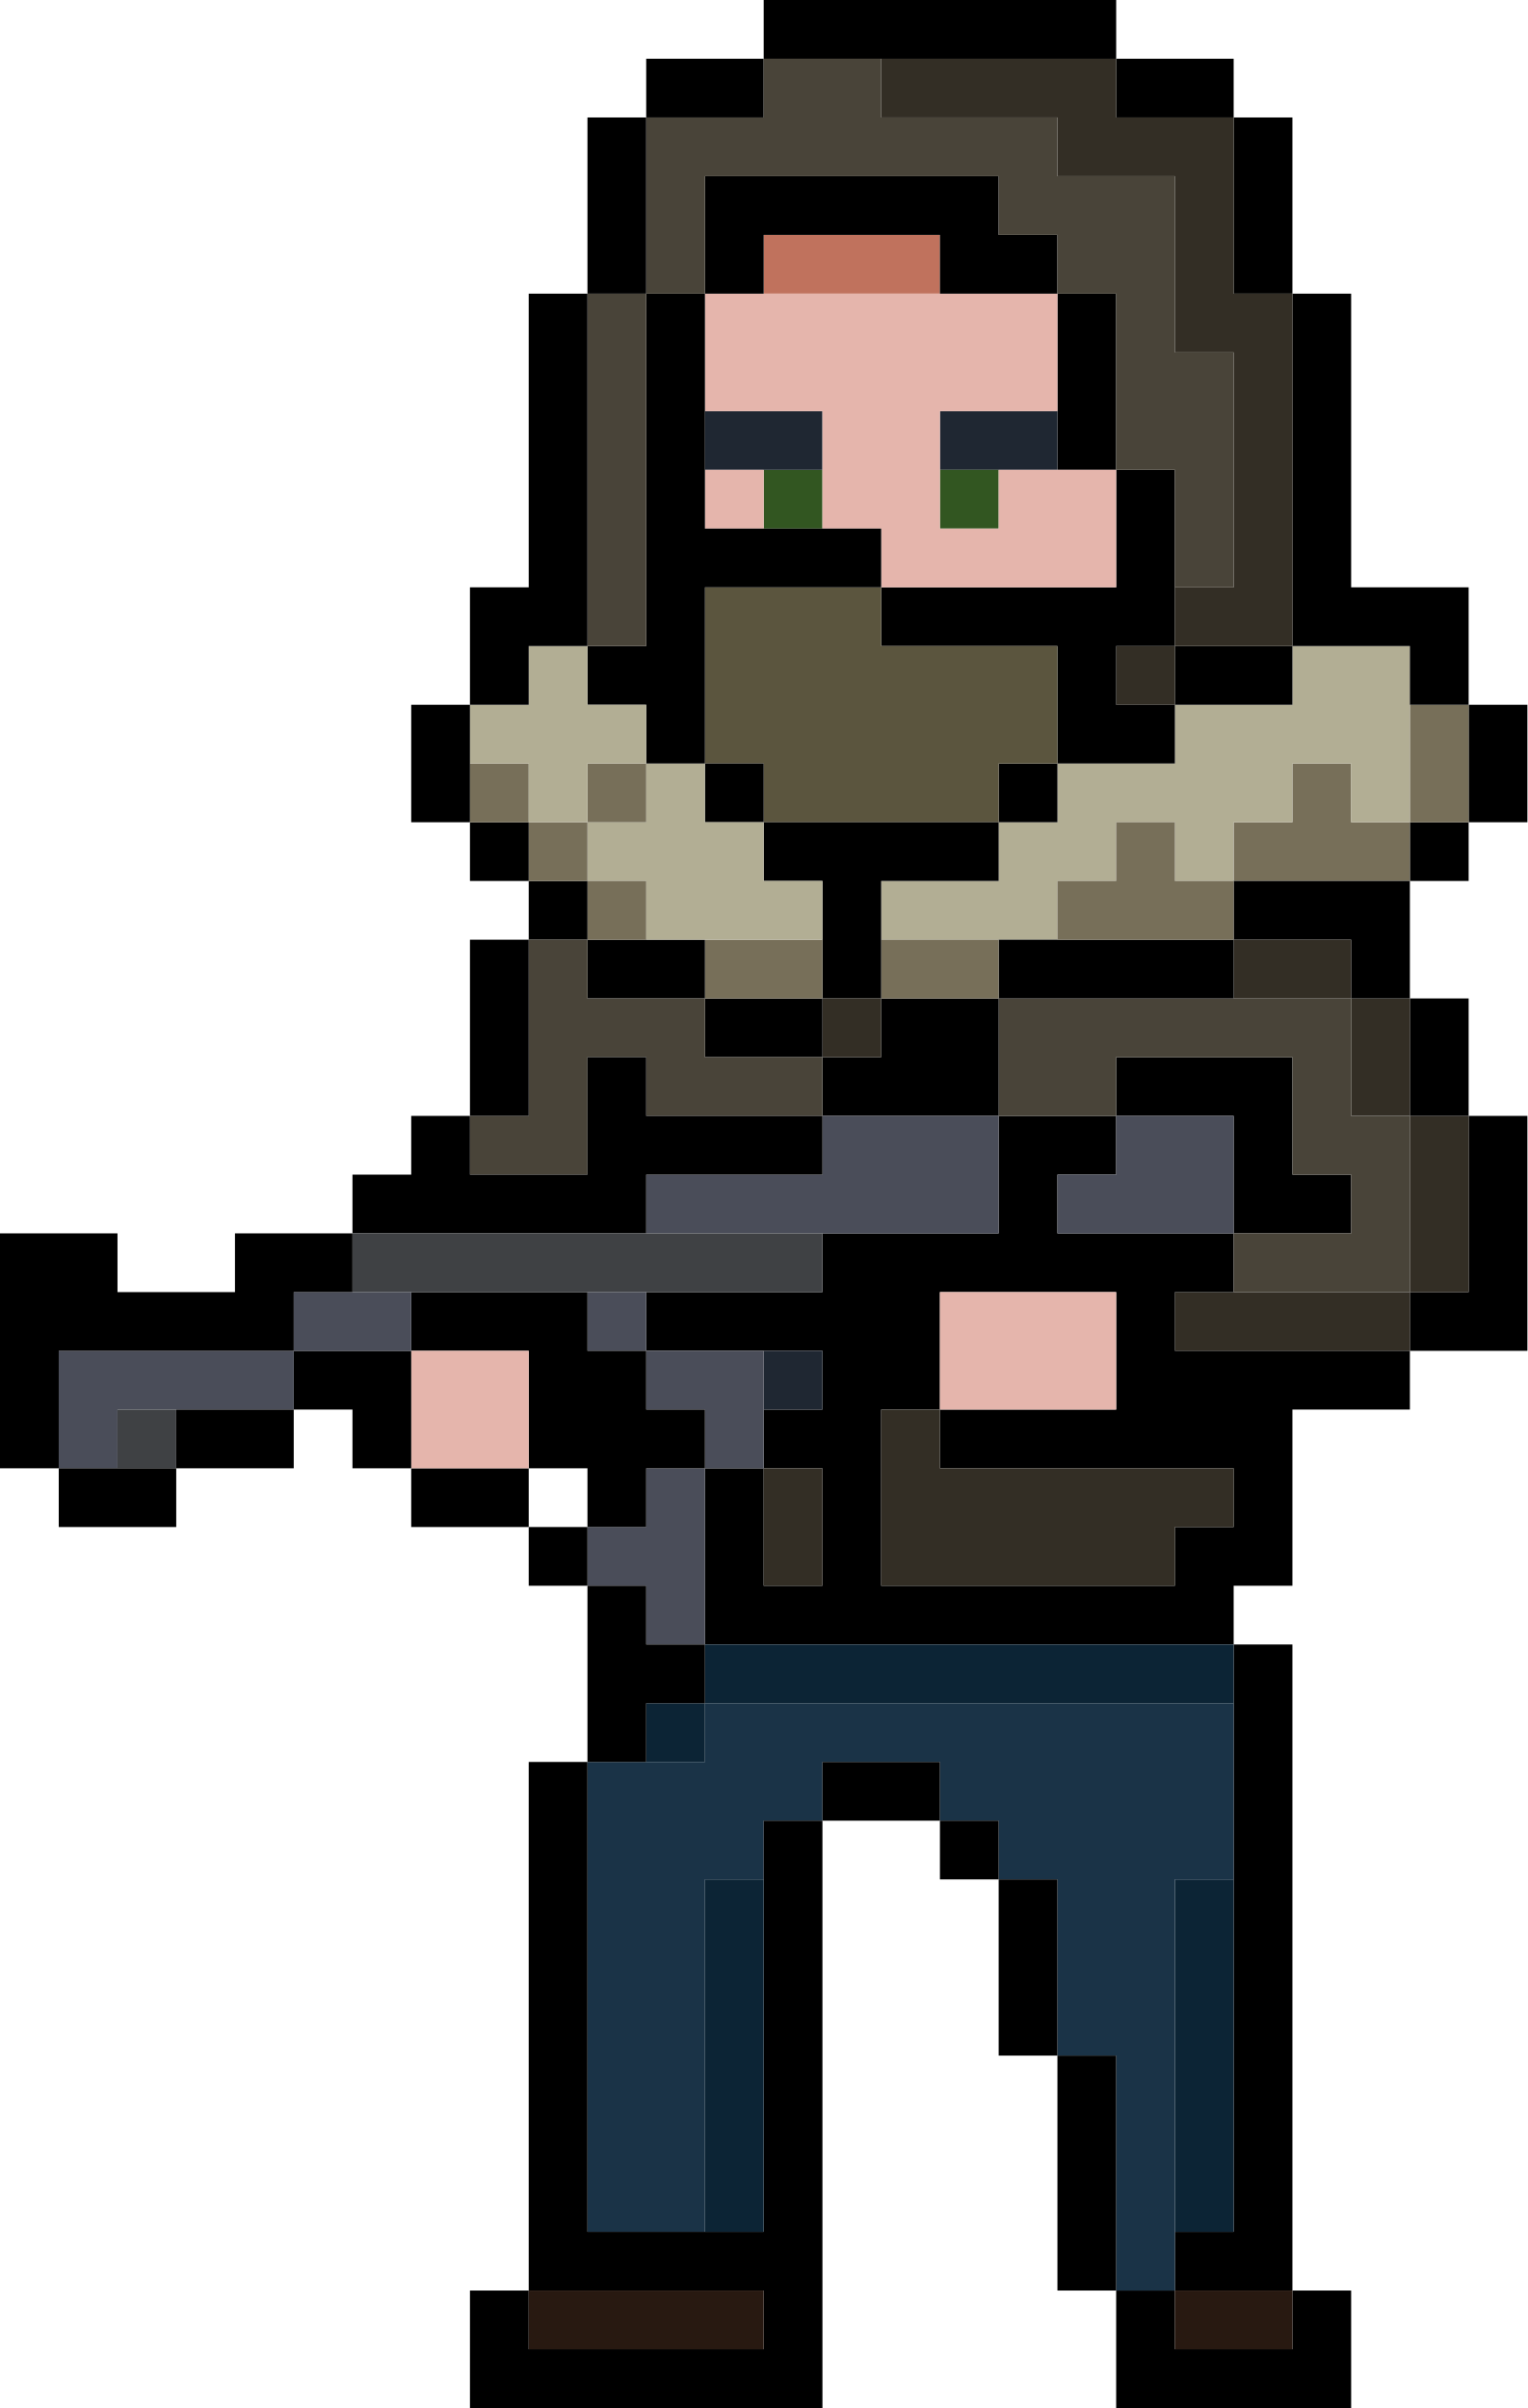
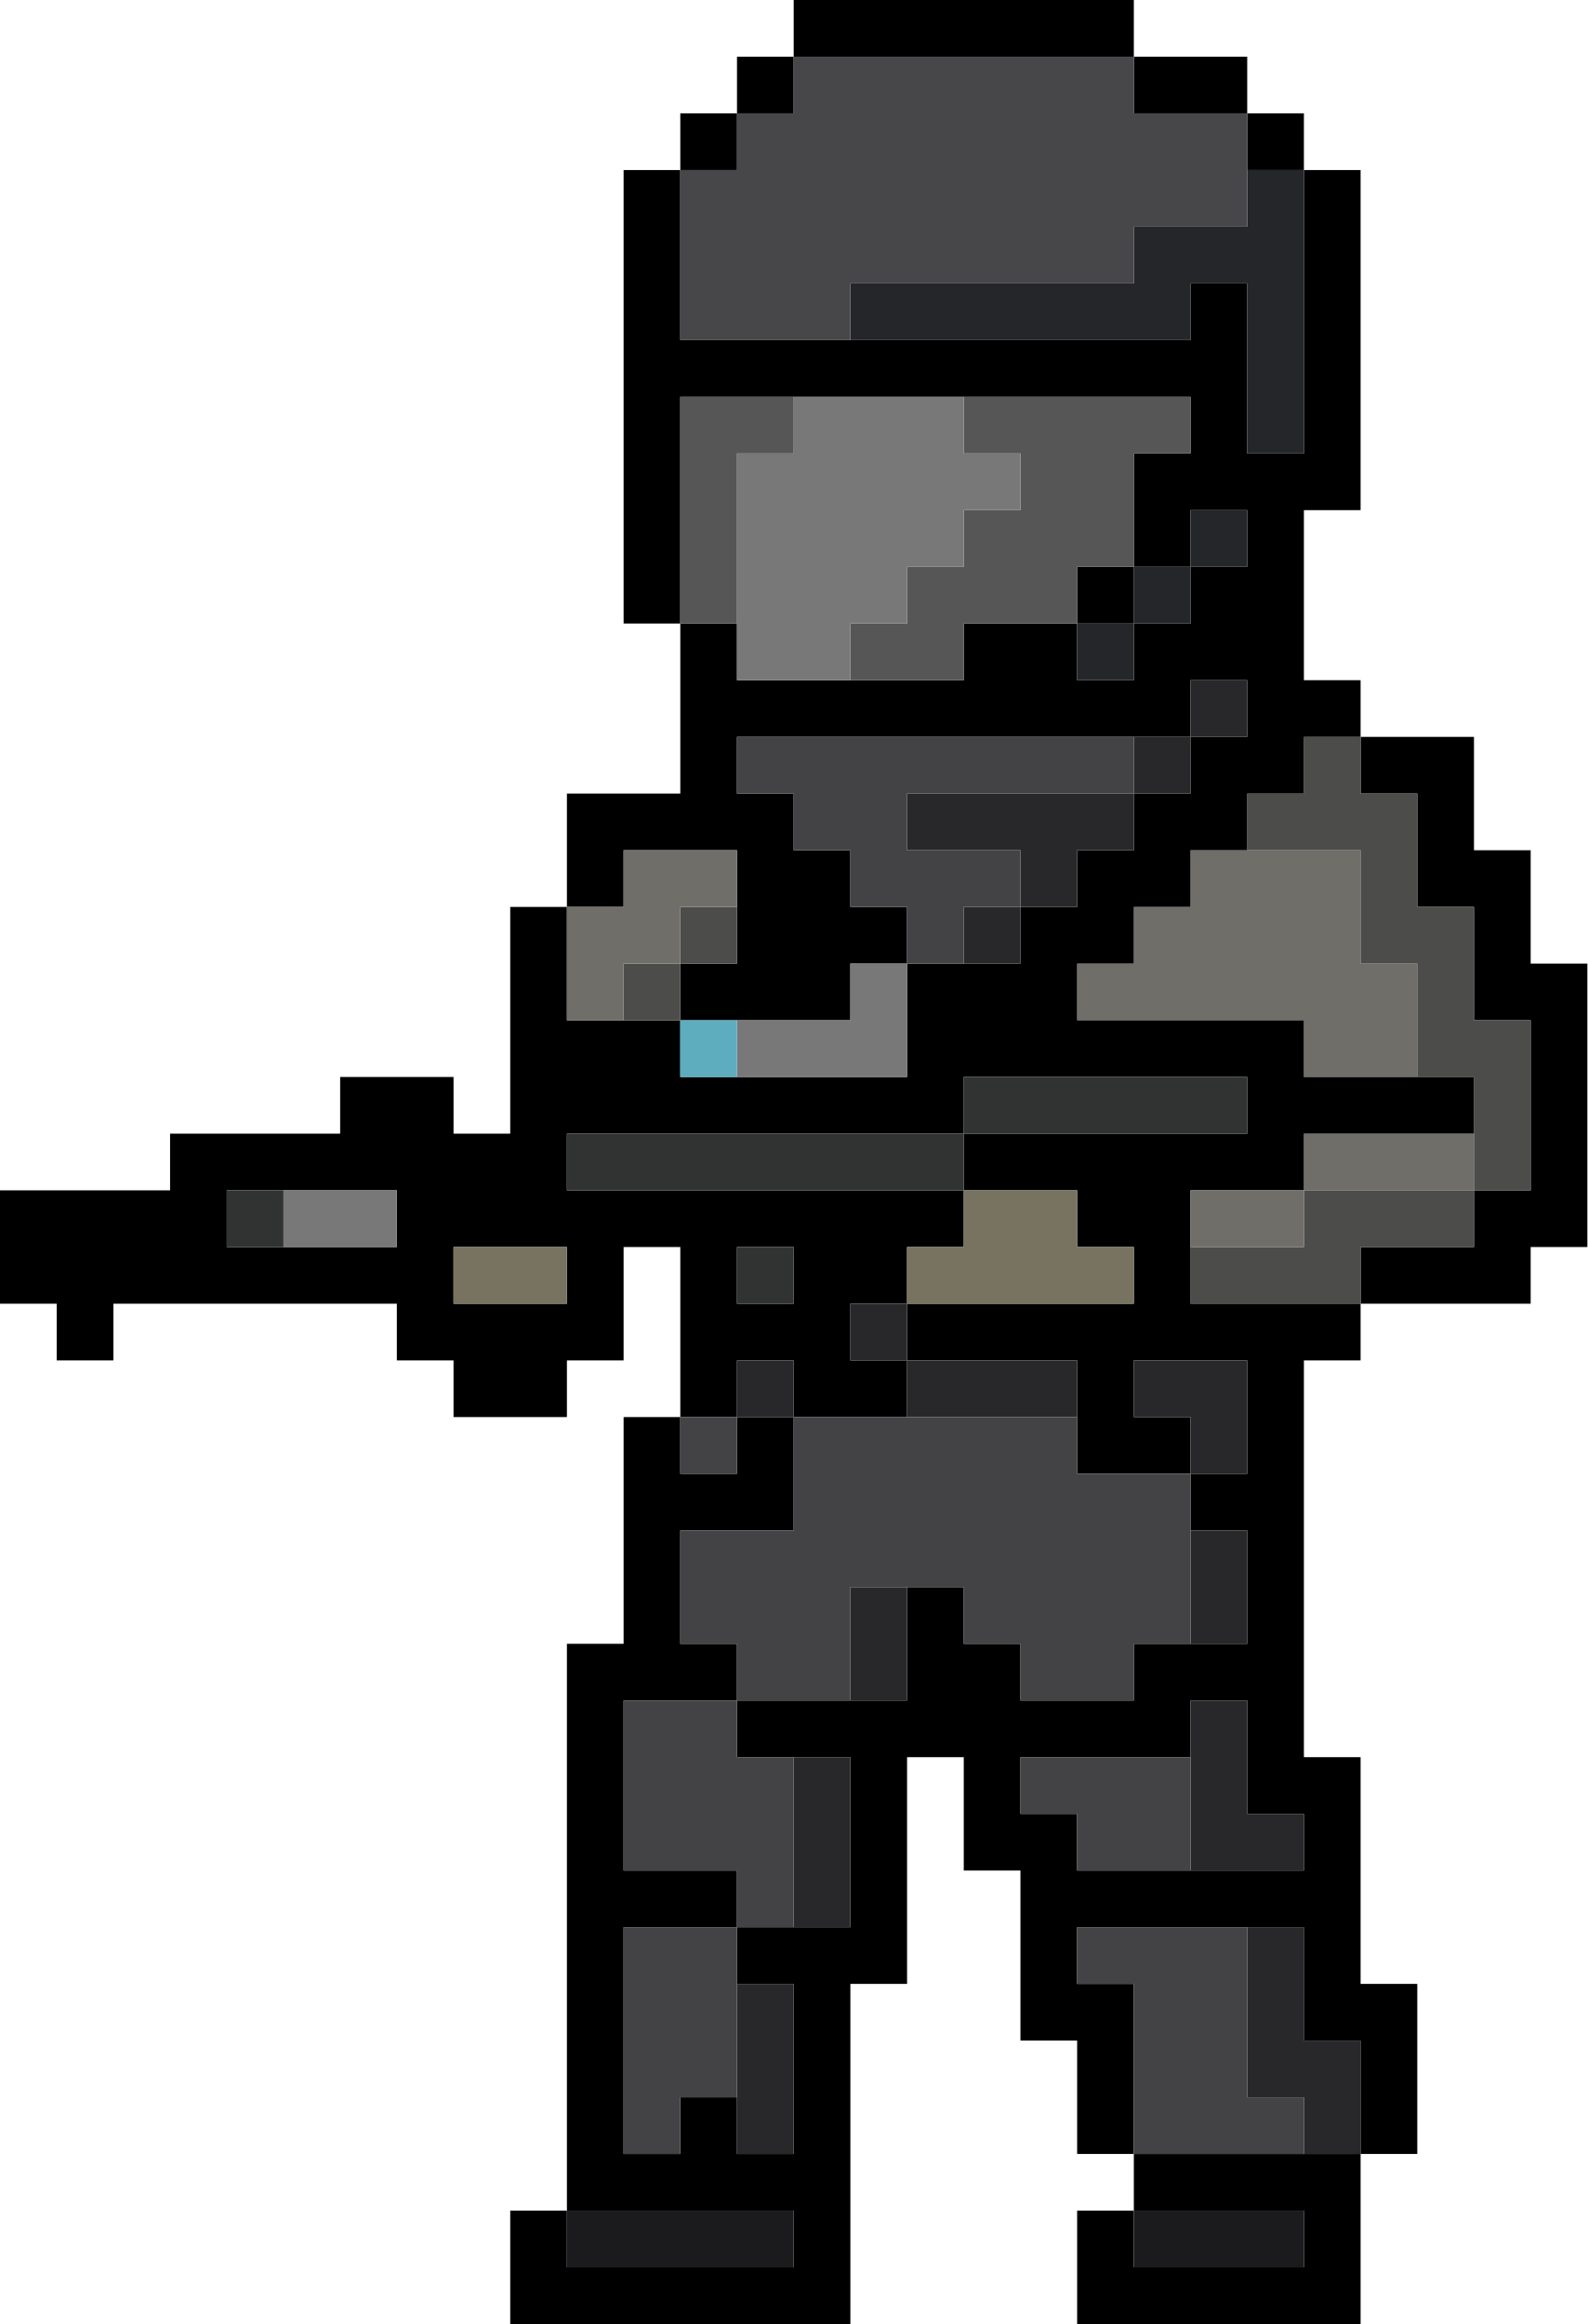
- <svg xmlns="http://www.w3.org/2000/svg" id="Layer_1" version="1.1" viewBox="0 0 52 82">
+ <svg xmlns="http://www.w3.org/2000/svg" id="Layer_1" data-name="Layer 1" viewBox="0 0 56 82">
  <defs>
    <style>
-       .st0 {
-         fill: none;
+       .cls-1 {
+         fill: #28282a;
      }

-       .st1 {
-         fill: #325621;
+       .cls-2 {
+         fill: #6f6e69;
      }

-       .st2 {
-         fill: #3f4144;
+       .cls-3 {
+         fill: #787878;
      }

-       .st3 {
-         fill: #4a4d59;
+       .cls-4 {
+         fill: #1b1b1d;
      }

-       .st4 {
-         fill: #1a3347;
+       .cls-5 {
+         fill: #4c4c4b;
      }

-       .st5 {
-         fill: #494439;
+       .cls-6 {
+         fill: #5dadbf;
      }

-       .st6 {
-         fill: #281911;
+       .cls-7 {
+         fill: #565656;
      }

-       .st7 {
-         fill: #5b553e;
+       .cls-8 {
+         fill: #313332;
      }

-       .st8 {
-         fill: #b2ae94;
+       .cls-9 {
+         fill: #787360;
      }

-       .st9 {
-         fill: #c0725d;
+       .cls-10 {
+         fill: #252629;
      }

-       .st10 {
-         fill: #0c2435;
+       .cls-11 {
+         fill: #434345;
      }

-       .st11 {
-         fill: #332e25;
-       }
- 
-       .st12 {
-         fill: #1f2732;
-       }
- 
-       .st13 {
-         fill: #e5b5ac;
-       }
- 
-       .st14 {
-         fill: #776f59;
+       .cls-12 {
+         fill: #47474a;
      }
    </style>
  </defs>
-   <rect class="st0" x="40" y="44" width="2" height="2" />
-   <rect class="st0" x="18" y="50" width="2" height="2" />
-   <polygon points="50 42 50 44 48 44 48 46 50 46 52 46 52 44 52 42 52 40 52 38 50 38 50 40 50 42" />
-   <polygon points="50 24 50 26 50 28 52 28 52 26 52 24 50 24" />
-   <polygon class="st11" points="48 40 48 42 48 44 50 44 50 42 50 40 50 38 48 38 48 40" />
-   <polygon points="48 38 50 38 50 36 50 34 48 34 48 36 48 38" />
-   <rect x="48" y="28" width="2" height="2" />
-   <polygon class="st14" points="50 24 48 24 48 26 48 28 50 28 50 26 50 24" />
-   <polygon class="st11" points="45.3 44 42.7 44 40 44 40 46 42.7 46 45.3 46 48 46 48 44 45.3 44" />
-   <polygon class="st11" points="46 36 46 38 48 38 48 36 48 34 46 34 46 36" />
-   <polygon class="st14" points="46 28 46 26 44 26 44 28 42 28 42 30 44 30 46 30 48 30 48 28 46 28" />
-   <polygon class="st8" points="46 22 44 22 44 24 42 24 40 24 40 26 38 26 36 26 36 28 34 28 34 30 32 30 30 30 30 32 32 32 34 32 36 32 36 30 38 30 38 28 40 28 40 30 42 30 42 28 44 28 44 26 46 26 46 28 48 28 48 26 48 24 48 22 46 22" />
-   <path d="M44,46h-4v-2h2v-2h-6v-2h2v-2h-4v4h-6v2h-6v2h6v2h-2v2h2v4h-2v-4h-2v6h18v-2h2v-6h4v-2h-4ZM42,52h-2v2h-10v-6h2v-4h6v4h-6v2h10v2Z" />
-   <polygon points="46 42 46 40 44 40 44 38 44 36 42 36 40 36 38 36 38 38 40 38 42 38 42 40 42 42 44 42 46 42" />
-   <polygon points="44 30 42 30 42 32 44 32 46 32 46 34 48 34 48 32 48 30 46 30 44 30" />
-   <polygon points="44 14 44 16 44 18 44 20 44 22 46 22 48 22 48 24 50 24 50 22 50 20 48 20 46 20 46 18 46 16 46 14 46 12 46 10 44 10 44 12 44 14" />
-   <polygon points="42 80 40 80 40 78 38 78 38 80 38 82 40 82 42 82 44 82 46 82 46 80 46 78 44 78 44 80 42 80" />
-   <polygon points="42 60 42 62 42 64 42 66 42 68 42 70 42 72 42 74 42 76 40 76 40 78 42 78 44 78 44 76 44 74 44 72 44 70 44 68 44 66 44 64 44 62 44 60 44 58 44 56 42 56 42 58 42 60" />
-   <polygon class="st5" points="42 34 40 34 38 34 36 34 34 34 34 36 34 38 36 38 38 38 38 36 40 36 42 36 44 36 44 38 44 40 46 40 46 42 44 42 42 42 42 44 44 44 46 44 48 44 48 42 48 40 48 38 46 38 46 36 46 34 44 34 42 34" />
-   <polygon class="st11" points="44 34 46 34 46 32 44 32 42 32 42 34 44 34" />
-   <polygon points="42 8 42 10 44 10 44 8 44 6 44 4 42 4 42 6 42 8" />
-   <polygon class="st6" points="40 78 40 80 42 80 44 80 44 78 42 78 40 78" />
-   <polygon class="st10" points="40 66 40 68 40 70 40 72 40 74 40 76 42 76 42 74 42 72 42 70 42 68 42 66 42 64 40 64 40 66" />
-   <polygon class="st3" points="42 38 40 38 38 38 38 40 36 40 36 42 38 42 40 42 42 42 42 40 42 38" />
-   <polygon points="42 24 44 24 44 22 42 22 40 22 40 24 42 24" />
-   <polygon class="st4" points="40 76 40 74 40 72 40 70 40 68 40 66 40 64 42 64 42 62 42 60 42 58 40 58 38 58 36 58 34 58 32 58 30 58 28 58 26 58 24 58 24 60 22 60 20 60 20 62 20 64 20 66 20 68 20 70 20 72 20 74 20 76 22 76 24 76 24 74 24 72 24 70 24 68 24 66 24 64 26 64 26 62 28 62 28 60 30 60 32 60 32 62 34 62 34 64 36 64 36 66 36 68 36 70 38 70 38 72 38 74 38 76 38 78 40 78 40 76" />
-   <polygon class="st10" points="38 56 36 56 34 56 32 56 30 56 28 56 26 56 24 56 24 58 26 58 28 58 30 58 32 58 34 58 36 58 38 58 40 58 42 58 42 56 40 56 38 56" />
-   <polygon class="st11" points="38 50 36 50 34 50 32 50 32 48 30 48 30 50 30 52 30 54 32 54 34 54 36 54 38 54 40 54 40 52 42 52 42 50 40 50 38 50" />
-   <polygon points="38 32 36 32 34 32 34 34 36 34 38 34 40 34 42 34 42 32 40 32 38 32" />
-   <polygon class="st14" points="40 28 38 28 38 30 36 30 36 32 38 32 40 32 42 32 42 30 40 30 40 28" />
-   <rect class="st11" x="38" y="22" width="2" height="2" />
-   <polygon points="38 20 36 20 34 20 32 20 30 20 30 22 32 22 34 22 36 22 36 24 36 26 38 26 40 26 40 24 38 24 38 22 40 22 40 20 40 18 40 16 38 16 38 18 38 20" />
-   <polygon points="40 4 42 4 42 2 40 2 38 2 38 4 40 4" />
-   <polygon points="38 74 38 72 38 70 36 70 36 72 36 74 36 76 36 78 38 78 38 76 38 74" />
-   <polygon points="36 14 36 16 38 16 38 14 38 12 38 10 36 10 36 12 36 14" />
-   <polygon points="36 66 36 64 34 64 34 66 34 68 34 70 36 70 36 68 36 66" />
-   <polygon class="st13" points="36 48 38 48 38 46 38 44 36 44 34 44 32 44 32 46 32 48 34 48 36 48" />
-   <rect x="34" y="26" width="2" height="2" />
-   <polygon class="st7" points="36 22 34 22 32 22 30 22 30 20 28 20 26 20 24 20 24 22 24 24 24 26 26 26 26 28 28 28 30 28 32 28 34 28 34 26 36 26 36 24 36 22" />
-   <polygon class="st12" points="34 14 32 14 32 16 34 16 36 16 36 14 34 14" />
-   <polygon class="st11" points="34 2 32 2 30 2 30 4 32 4 34 4 36 4 36 6 38 6 40 6 40 8 40 10 40 12 42 12 42 14 42 16 42 18 42 20 40 20 40 22 42 22 44 22 44 20 44 18 44 16 44 14 44 12 44 10 42 10 42 8 42 6 42 4 40 4 38 4 38 2 36 2 34 2" />
-   <rect x="32" y="62" width="2" height="2" />
-   <polygon points="34 34 32 34 30 34 30 36 28 36 28 38 30 38 32 38 34 38 34 36 34 34" />
-   <rect class="st1" x="32" y="16" width="2" height="2" />
-   <polygon points="30 60 28 60 28 62 30 62 32 62 32 60 30 60" />
-   <polygon class="st3" points="30 38 28 38 28 40 26 40 24 40 22 40 22 42 24 42 26 42 28 42 30 42 32 42 34 42 34 40 34 38 32 38 30 38" />
-   <polygon class="st14" points="32 34 34 34 34 32 32 32 30 32 30 34 32 34" />
-   <polygon points="30 28 28 28 26 28 26 30 28 30 28 32 28 34 30 34 30 32 30 30 32 30 34 30 34 28 32 28 30 28" />
-   <polygon class="st9" points="30 8 28 8 26 8 26 10 28 10 30 10 32 10 32 8 30 8" />
-   <rect class="st11" x="28" y="34" width="2" height="2" />
-   <polygon points="30 2 32 2 34 2 36 2 38 2 38 0 36 0 34 0 32 0 30 0 28 0 26 0 26 2 28 2 30 2" />
-   <polygon points="26 64 26 66 26 68 26 70 26 72 26 74 26 76 24 76 22 76 20 76 20 74 20 72 20 70 20 68 20 66 20 64 20 62 20 60 18 60 18 62 18 64 18 66 18 68 18 70 18 72 18 74 18 76 18 78 20 78 22 78 24 78 26 78 26 80 24 80 22 80 20 80 18 80 18 78 16 78 16 80 16 82 18 82 20 82 22 82 24 82 26 82 28 82 28 80 28 78 28 76 28 74 28 72 28 70 28 68 28 66 28 64 28 62 26 62 26 64" />
-   <polygon class="st11" points="26 54 28 54 28 52 28 50 26 50 26 52 26 54" />
-   <rect class="st12" x="26" y="46" width="2" height="2" />
-   <polygon points="26 34 24 34 24 36 26 36 28 36 28 34 26 34" />
-   <polygon class="st14" points="28 34 28 32 26 32 24 32 24 34 26 34 28 34" />
-   <rect class="st1" x="26" y="16" width="2" height="2" />
-   <polygon class="st12" points="28 16 28 14 26 14 24 14 24 16 26 16 28 16" />
-   <polygon class="st10" points="26 74 26 72 26 70 26 68 26 66 26 64 24 64 24 66 24 68 24 70 24 72 24 74 24 76 26 76 26 74" />
-   <rect x="24" y="26" width="2" height="2" />
-   <rect class="st13" x="24" y="16" width="2" height="2" />
-   <polygon class="st13" points="24 14 26 14 28 14 28 16 28 18 30 18 30 20 32 20 34 20 36 20 38 20 38 18 38 16 36 16 34 16 34 18 32 18 32 16 32 14 34 14 36 14 36 12 36 10 34 10 32 10 30 10 28 10 26 10 24 10 24 12 24 14" />
-   <polygon points="26 8 28 8 30 8 32 8 32 10 34 10 36 10 36 8 34 8 34 6 32 6 30 6 28 6 26 6 24 6 24 8 24 10 26 10 26 8" />
-   <polygon points="26 4 26 2 24 2 22 2 22 4 24 4 26 4" />
-   <rect class="st10" x="22" y="58" width="2" height="2" />
-   <polygon class="st3" points="22 56 24 56 24 54 24 52 24 50 22 50 22 52 20 52 20 54 22 54 22 56" />
-   <polygon class="st3" points="24 48 24 50 26 50 26 48 26 46 24 46 22 46 22 48 24 48" />
-   <polygon points="22 32 20 32 20 34 22 34 24 34 24 32 22 32" />
-   <polygon class="st8" points="22 32 24 32 26 32 28 32 28 30 26 30 26 28 24 28 24 26 22 26 22 28 20 28 20 30 22 30 22 32" />
-   <polygon points="24 24 24 22 24 20 26 20 28 20 30 20 30 18 28 18 26 18 24 18 24 16 24 14 24 12 24 10 22 10 22 12 22 14 22 16 22 18 22 20 22 22 20 22 20 24 22 24 22 26 24 26 24 24" />
-   <polygon class="st5" points="22 8 22 10 24 10 24 8 24 6 26 6 28 6 30 6 32 6 34 6 34 8 36 8 36 10 38 10 38 12 38 14 38 16 40 16 40 18 40 20 42 20 42 18 42 16 42 14 42 12 40 12 40 10 40 8 40 6 38 6 36 6 36 4 34 4 32 4 30 4 30 2 28 2 26 2 26 4 24 4 22 4 22 6 22 8" />
-   <polygon points="22 58 24 58 24 56 22 56 22 54 20 54 20 56 20 58 20 60 22 60 22 58" />
-   <rect class="st3" x="20" y="44" width="2" height="2" />
-   <rect class="st14" x="20" y="30" width="2" height="2" />
-   <rect class="st14" x="20" y="26" width="2" height="2" />
-   <polygon class="st5" points="20 14 20 16 20 18 20 20 20 22 22 22 22 20 22 18 22 16 22 14 22 12 22 10 20 10 20 12 20 14" />
-   <polygon points="22 8 22 6 22 4 20 4 20 6 20 8 20 10 22 10 22 8" />
-   <polygon class="st6" points="20 80 22 80 24 80 26 80 26 78 24 78 22 78 20 78 18 78 18 80 20 80" />
-   <rect x="18" y="52" width="2" height="2" />
-   <polygon points="20 44 18 44 16 44 14 44 14 46 16 46 18 46 18 48 18 50 20 50 20 52 22 52 22 50 24 50 24 48 22 48 22 46 20 46 20 44" />
-   <rect x="18" y="30" width="2" height="2" />
-   <rect class="st14" x="18" y="28" width="2" height="2" />
-   <polygon points="16 50 14 50 14 52 16 52 18 52 18 50 16 50" />
-   <polygon class="st13" points="18 50 18 48 18 46 16 46 14 46 14 48 14 50 16 50 18 50" />
-   <polygon class="st5" points="18 40 20 40 20 38 20 36 22 36 22 38 24 38 26 38 28 38 28 36 26 36 24 36 24 34 22 34 20 34 20 32 18 32 18 34 18 36 18 38 16 38 16 40 18 40" />
-   <polygon points="18 36 18 34 18 32 16 32 16 34 16 36 16 38 18 38 18 36" />
-   <rect x="16" y="28" width="2" height="2" />
-   <rect class="st14" x="16" y="26" width="2" height="2" />
-   <polygon class="st8" points="18 26 18 28 20 28 20 26 22 26 22 24 20 24 20 22 18 22 18 24 16 24 16 26 18 26" />
-   <polygon points="18 22 20 22 20 20 20 18 20 16 20 14 20 12 20 10 18 10 18 12 18 14 18 16 18 18 18 20 16 20 16 22 16 24 18 24 18 22" />
-   <polygon points="16 42 18 42 20 42 22 42 22 40 24 40 26 40 28 40 28 38 26 38 24 38 22 38 22 36 20 36 20 38 20 40 18 40 16 40 16 38 14 38 14 40 12 40 12 42 14 42 16 42" />
-   <polygon points="16 24 14 24 14 26 14 28 16 28 16 26 16 24" />
-   <polygon points="14 46 12 46 10 46 10 48 12 48 12 50 14 50 14 48 14 46" />
-   <polygon class="st3" points="12 44 10 44 10 46 12 46 14 46 14 44 12 44" />
-   <polygon class="st2" points="14 44 16 44 18 44 20 44 22 44 24 44 26 44 28 44 28 42 26 42 24 42 22 42 20 42 18 42 16 42 14 42 12 42 12 44 14 44" />
-   <polygon class="st3" points="8 46 6 46 4 46 2 46 2 48 2 50 4 50 4 48 6 48 8 48 10 48 10 46 8 46" />
-   <polygon points="6 48 6 50 8 50 10 50 10 48 8 48 6 48" />
-   <rect class="st2" x="4" y="48" width="2" height="2" />
-   <polygon points="2 50 2 52 4 52 6 52 6 50 4 50 2 50" />
-   <polygon points="2 46 4 46 6 46 8 46 10 46 10 44 12 44 12 42 10 42 8 42 8 44 6 44 4 44 4 42 2 42 0 42 0 44 0 46 0 48 0 50 2 50 2 48 2 46" />
+   <polygon points="54 34 54 32 54 30 52 30 52 28 52 26 50 26 48 26 48 28 50 28 50 30 50 32 52 32 52 34 52 36 54 36 54 38 54 40 54 42 52 42 52 44 50 44 48 44 48 46 50 46 52 46 54 46 54 44 56 44 56 42 56 40 56 38 56 36 56 34 54 34" />
+   <polygon class="cls-2" points="50 40 48 40 46 40 46 42 48 42 50 42 52 42 52 40 50 40" />
+   <polygon class="cls-5" points="50 44 52 44 52 42 50 42 48 42 46 42 46 44 44 44 42 44 42 46 44 46 46 46 48 46 48 44 50 44" />
+   <polygon class="cls-2" points="50 34 48 34 48 32 48 30 46 30 44 30 42 30 42 32 40 32 40 34 38 34 38 36 40 36 42 36 44 36 46 36 46 38 48 38 50 38 50 36 50 34" />
+   <polygon class="cls-1" points="48 72 46 72 46 70 46 68 44 68 44 70 44 72 44 74 46 74 46 76 48 76 48 74 48 72" />
+   <polygon class="cls-5" points="46 28 44 28 44 30 46 30 48 30 48 32 48 34 50 34 50 36 50 38 52 38 52 40 52 42 54 42 54 40 54 38 54 36 52 36 52 34 52 32 50 32 50 30 50 28 48 28 48 26 46 26 46 28" />
+   <polygon points="44 76 42 76 40 76 40 78 42 78 44 78 46 78 46 80 44 80 42 80 40 80 40 78 38 78 38 80 38 82 40 82 42 82 44 82 46 82 48 82 48 80 48 78 48 76 46 76 44 76" />
+   <path d="M44,46h-2v-4h4v-2h6v-2h-6v-2h-8v-2h2v-2h2v-2h2v-2h2v-2h2v-2h-2v-6h2V6h-2v10h-2v-6h-2v2h-18v-6h-2v16h2v-8h18v2h-2v4h2v-2h2v2h-2v2h-2v2h-2v-2h-4v2h-8v-2h-2v6h-4v4h2v-2h4v4h-2v2h6v-2h2v-2h-2v-2h-2v-2h-2v-2h16v-2h2v2h-2v2h-2v2h-2v2h-2v2h-4v4h-8v-2h-4v-4h-2v8h-2v-2h-4v2h-6v2H0v4h2v2h2v-2h10v2h2v2h4v-2h2v-4h2v6h2v-2h2v2h4v-2h-2v-2h2v-2h2v-2h-14v-2h14v-2h10v2h-10v2h4v2h2v2h-8v2h6v4h4v-2h-2v-2h4v4h-2v2h2v4h-4v2h-4v-2h-2v-2h-2v4h-6v2h4v6h-4v2h2v6h-2v-2h-2v2h-2v-8h4v-2h-4v-6h4v-2h-2v-4h4v-4h-2v2h-2v-2h-2v8h-2v20h8v2h-8v-2h-2v4h12v-12h2v-8h2v4h2v6h2v4h2v-6h-2v-2h8v4h2v4h2v-6h-2v-8h-2v-14h2v-2h-4ZM28,44v2h-2v-2h2ZM12,44h-4v-2h6v2h-2ZM20,46h-4v-2h4v2ZM44,62v2h2v2h-8v-2h-2v-2h6v-2h2v2Z" />
+   <polygon class="cls-10" points="44 8 42 8 40 8 40 10 38 10 36 10 34 10 32 10 30 10 30 12 32 12 34 12 36 12 38 12 40 12 42 12 42 10 44 10 44 12 44 14 44 16 46 16 46 14 46 12 46 10 46 8 46 6 44 6 44 8" />
+   <rect x="44" y="4" width="2" height="2" />
+   <polygon class="cls-11" points="44 76 46 76 46 74 44 74 44 72 44 70 44 68 42 68 40 68 38 68 38 70 40 70 40 72 40 74 40 76 42 76 44 76" />
+   <polygon class="cls-1" points="42 62 42 64 42 66 44 66 46 66 46 64 44 64 44 62 44 60 42 60 42 62" />
+   <polygon class="cls-1" points="42 58 44 58 44 56 44 54 42 54 42 56 42 58" />
+   <polygon class="cls-1" points="44 50 44 48 42 48 40 48 40 50 42 50 42 52 44 52 44 50" />
+   <polygon class="cls-2" points="42 42 42 44 44 44 46 44 46 42 44 42 42 42" />
+   <rect class="cls-1" x="42" y="24" width="2" height="2" />
+   <rect class="cls-10" x="42" y="18" width="2" height="2" />
+   <polygon class="cls-4" points="42 80 44 80 46 80 46 78 44 78 42 78 40 78 40 80 42 80" />
+   <polygon class="cls-11" points="42 62 40 62 38 62 36 62 36 64 38 64 38 66 40 66 42 66 42 64 42 62" />
+   <rect class="cls-1" x="40" y="26" width="2" height="2" />
+   <rect class="cls-10" x="40" y="20" width="2" height="2" />
+   <polygon points="42 4 44 4 44 2 42 2 40 2 40 4 42 4" />
+   <rect class="cls-10" x="38" y="22" width="2" height="2" />
+   <rect x="38" y="20" width="2" height="2" />
+   <polygon class="cls-8" points="38 40 40 40 42 40 44 40 44 38 42 38 40 38 38 38 36 38 34 38 34 40 36 40 38 40" />
+   <polygon class="cls-1" points="36 28 34 28 32 28 32 30 34 30 36 30 36 32 38 32 38 30 40 30 40 28 38 28 36 28" />
+   <polygon class="cls-1" points="36 50 38 50 38 48 36 48 34 48 32 48 32 50 34 50 36 50" />
+   <polygon class="cls-9" points="36 46 38 46 40 46 40 44 38 44 38 42 36 42 34 42 34 44 32 44 32 46 34 46 36 46" />
+   <rect class="cls-1" x="34" y="32" width="2" height="2" />
+   <polygon class="cls-7" points="36 16 36 18 34 18 34 20 32 20 32 22 30 22 30 24 32 24 34 24 34 22 36 22 38 22 38 20 40 20 40 18 40 16 42 16 42 14 40 14 38 14 36 14 34 14 34 16 36 16" />
+   <polygon class="cls-8" points="32 40 30 40 28 40 26 40 24 40 22 40 20 40 20 42 22 42 24 42 26 42 28 42 30 42 32 42 34 42 34 40 32 40" />
+   <polygon class="cls-11" points="34 32 36 32 36 30 34 30 32 30 32 28 34 28 36 28 38 28 40 28 40 26 38 26 36 26 34 26 32 26 30 26 28 26 26 26 26 28 28 28 28 30 30 30 30 32 32 32 32 34 34 34 34 32" />
+   <polygon class="cls-1" points="30 58 30 60 32 60 32 58 32 56 30 56 30 58" />
+   <rect class="cls-1" x="30" y="46" width="2" height="2" />
+   <polygon points="32 2 34 2 36 2 38 2 40 2 40 0 38 0 36 0 34 0 32 0 30 0 28 0 28 2 30 2 32 2" />
+   <polygon class="cls-1" points="28 66 28 68 30 68 30 66 30 64 30 62 28 62 28 64 28 66" />
+   <polygon class="cls-11" points="28 54 26 54 24 54 24 56 24 58 26 58 26 60 28 60 30 60 30 58 30 56 32 56 34 56 34 58 36 58 36 60 38 60 40 60 40 58 42 58 42 56 42 54 42 52 40 52 38 52 38 50 36 50 34 50 32 50 30 50 28 50 28 52 28 54" />
+   <polygon class="cls-1" points="26 74 26 76 28 76 28 74 28 72 28 70 26 70 26 72 26 74" />
+   <rect class="cls-1" x="26" y="48" width="2" height="2" />
+   <rect class="cls-8" x="26" y="44" width="2" height="2" />
+   <polygon class="cls-3" points="28 38 30 38 32 38 32 36 32 34 30 34 30 36 28 36 26 36 26 38 28 38" />
+   <polygon class="cls-3" points="26 16 26 18 26 20 26 22 26 24 28 24 30 24 30 22 32 22 32 20 34 20 34 18 36 18 36 16 34 16 34 14 32 14 30 14 28 14 28 16 26 16" />
+   <rect x="26" y="2" width="2" height="2" />
+   <rect class="cls-11" x="24" y="50" width="2" height="2" />
+   <rect class="cls-6" x="24" y="36" width="2" height="2" />
+   <rect class="cls-5" x="24" y="32" width="2" height="2" />
+   <polygon class="cls-7" points="26 20 26 18 26 16 28 16 28 14 26 14 24 14 24 16 24 18 24 20 24 22 26 22 26 20" />
+   <polygon class="cls-12" points="24 10 24 12 26 12 28 12 30 12 30 10 32 10 34 10 36 10 38 10 40 10 40 8 42 8 44 8 44 6 44 4 42 4 40 4 40 2 38 2 36 2 34 2 32 2 30 2 28 2 28 4 26 4 26 6 24 6 24 8 24 10" />
+   <rect x="24" y="4" width="2" height="2" />
+   <polygon class="cls-11" points="22 68 22 70 22 72 22 74 22 76 24 76 24 74 26 74 26 72 26 70 26 68 24 68 22 68" />
+   <polygon class="cls-11" points="22 60 22 62 22 64 22 66 24 66 26 66 26 68 28 68 28 66 28 64 28 62 26 62 26 60 24 60 22 60" />
+   <rect class="cls-5" x="22" y="34" width="2" height="2" />
+   <polygon class="cls-4" points="22 80 24 80 26 80 28 80 28 78 26 78 24 78 22 78 20 78 20 80 22 80" />
+   <polygon class="cls-2" points="20 36 22 36 22 34 24 34 24 32 26 32 26 30 24 30 22 30 22 32 20 32 20 34 20 36" />
+   <polygon class="cls-9" points="16 44 16 46 18 46 20 46 20 44 18 44 16 44" />
+   <polygon class="cls-3" points="12 42 10 42 10 44 12 44 14 44 14 42 12 42" />
+   <rect class="cls-8" x="8" y="42" width="2" height="2" />
</svg>
